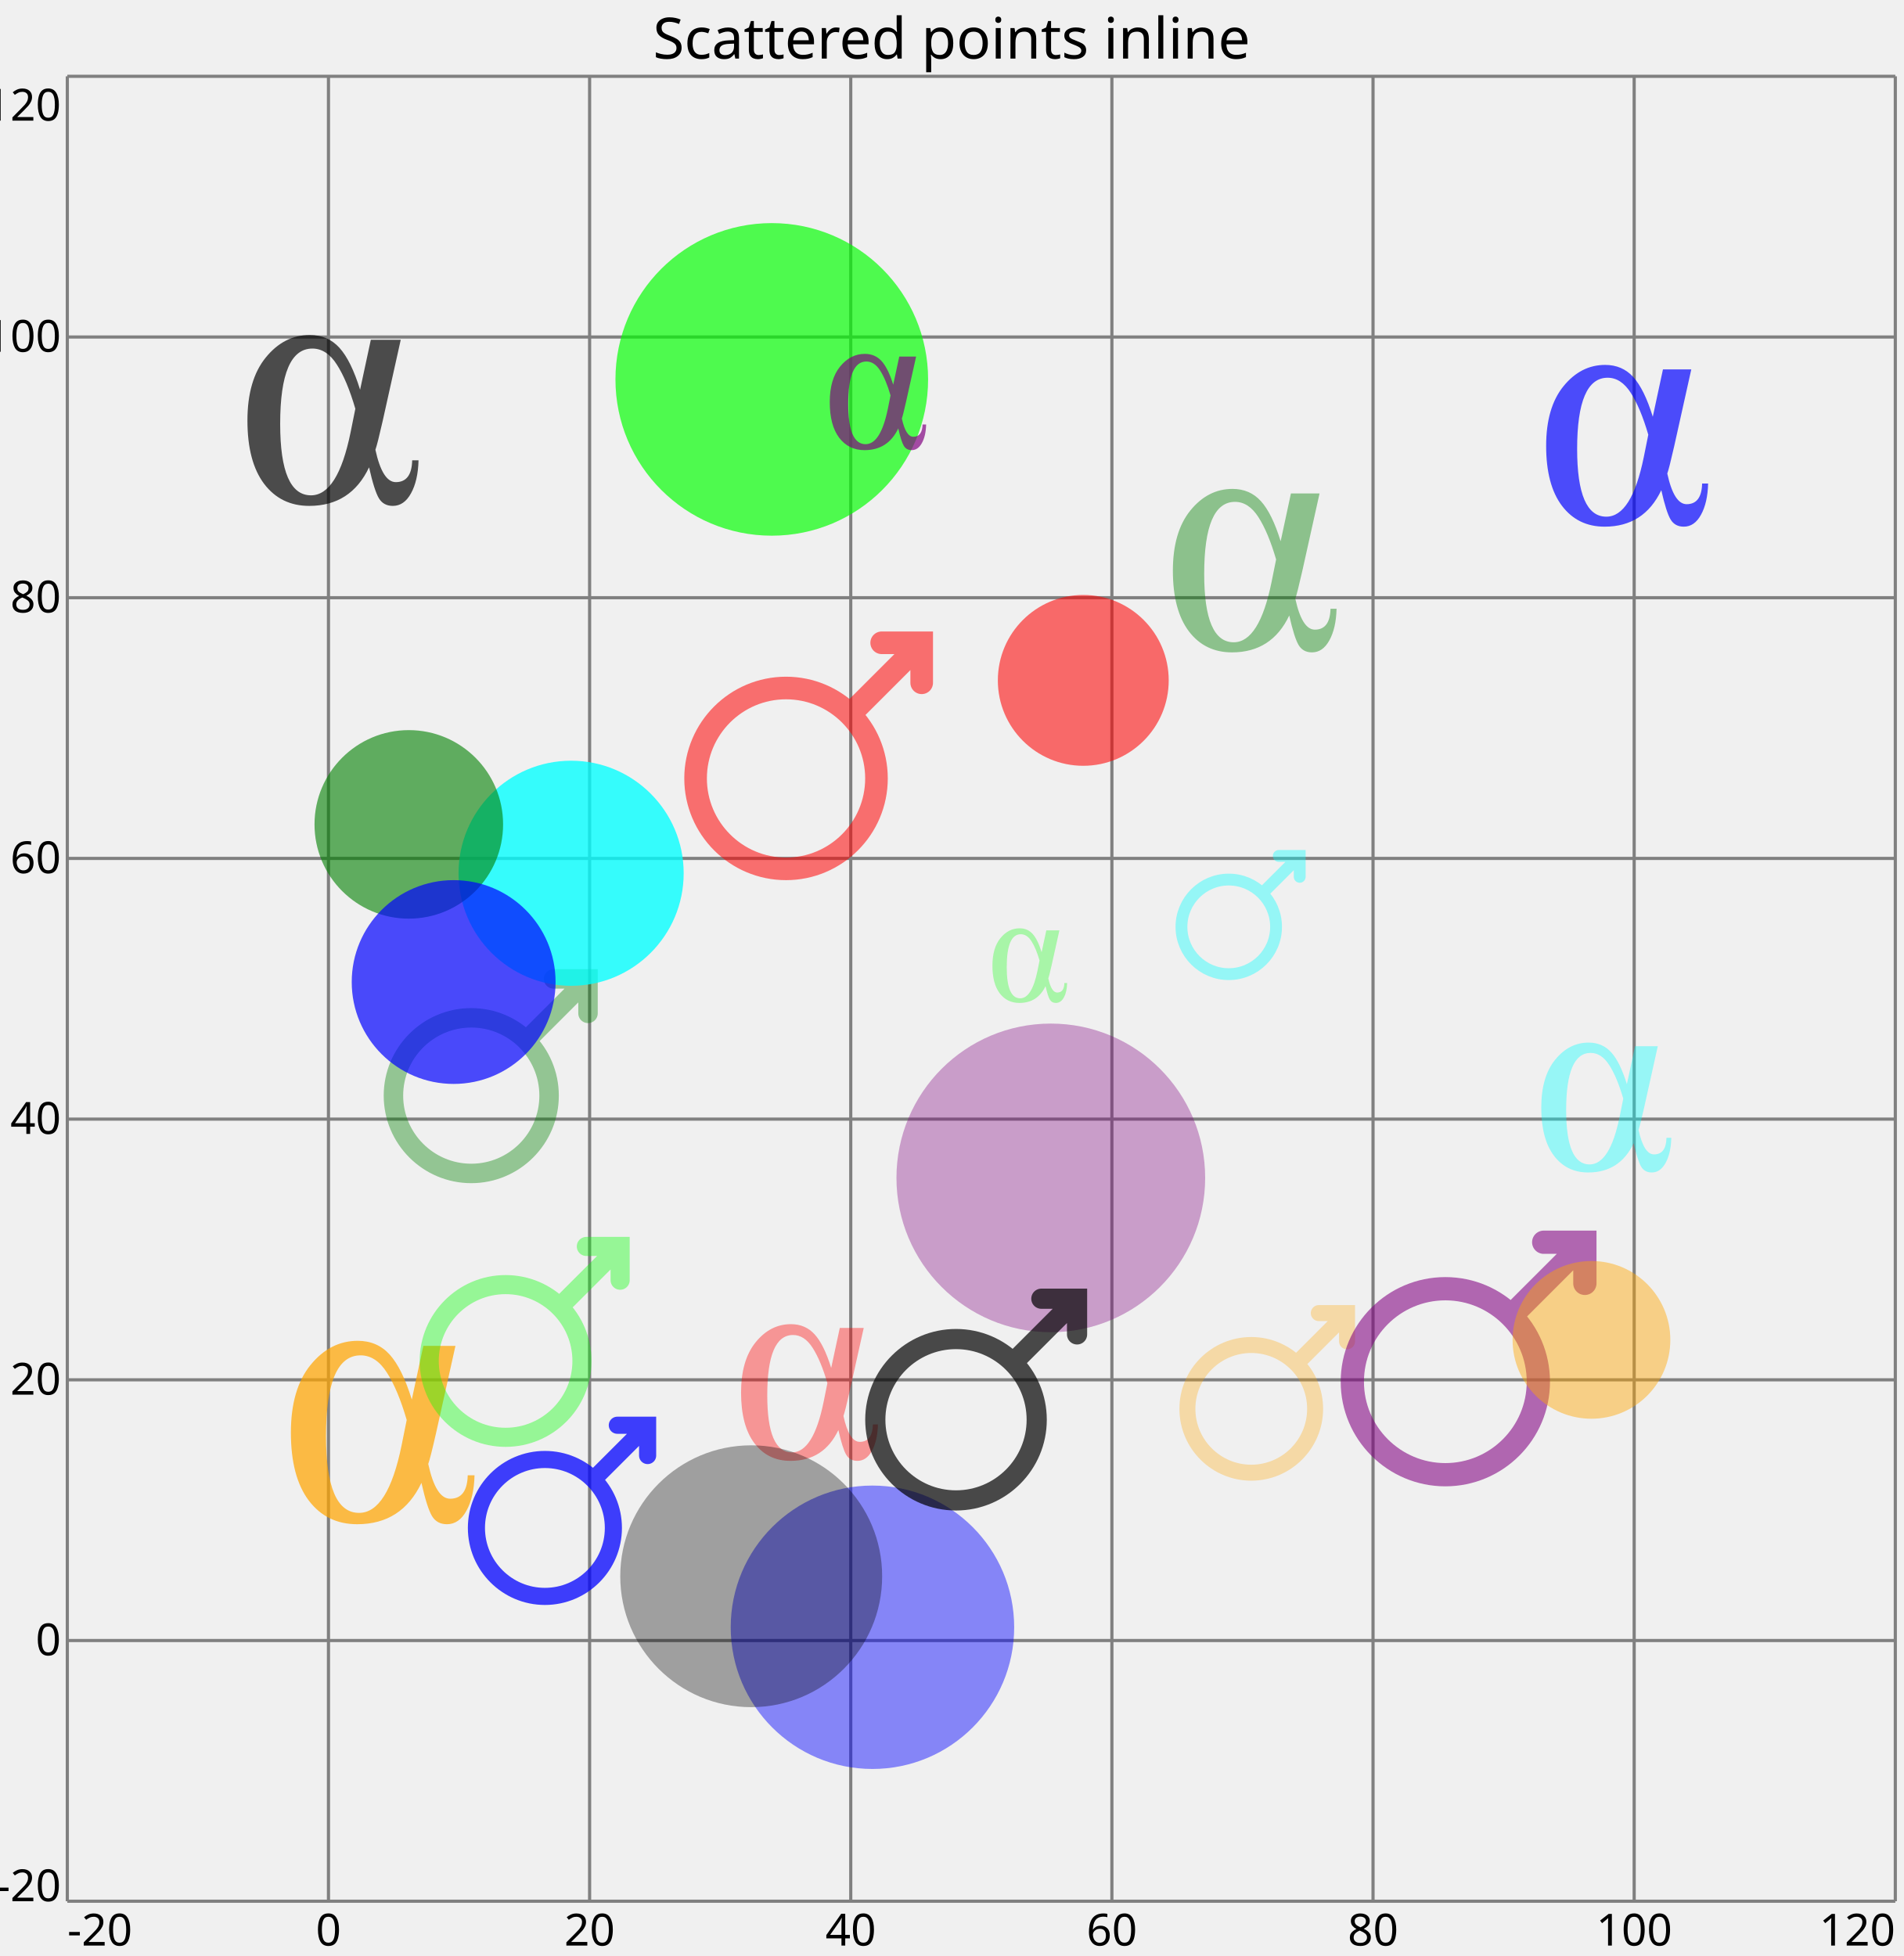
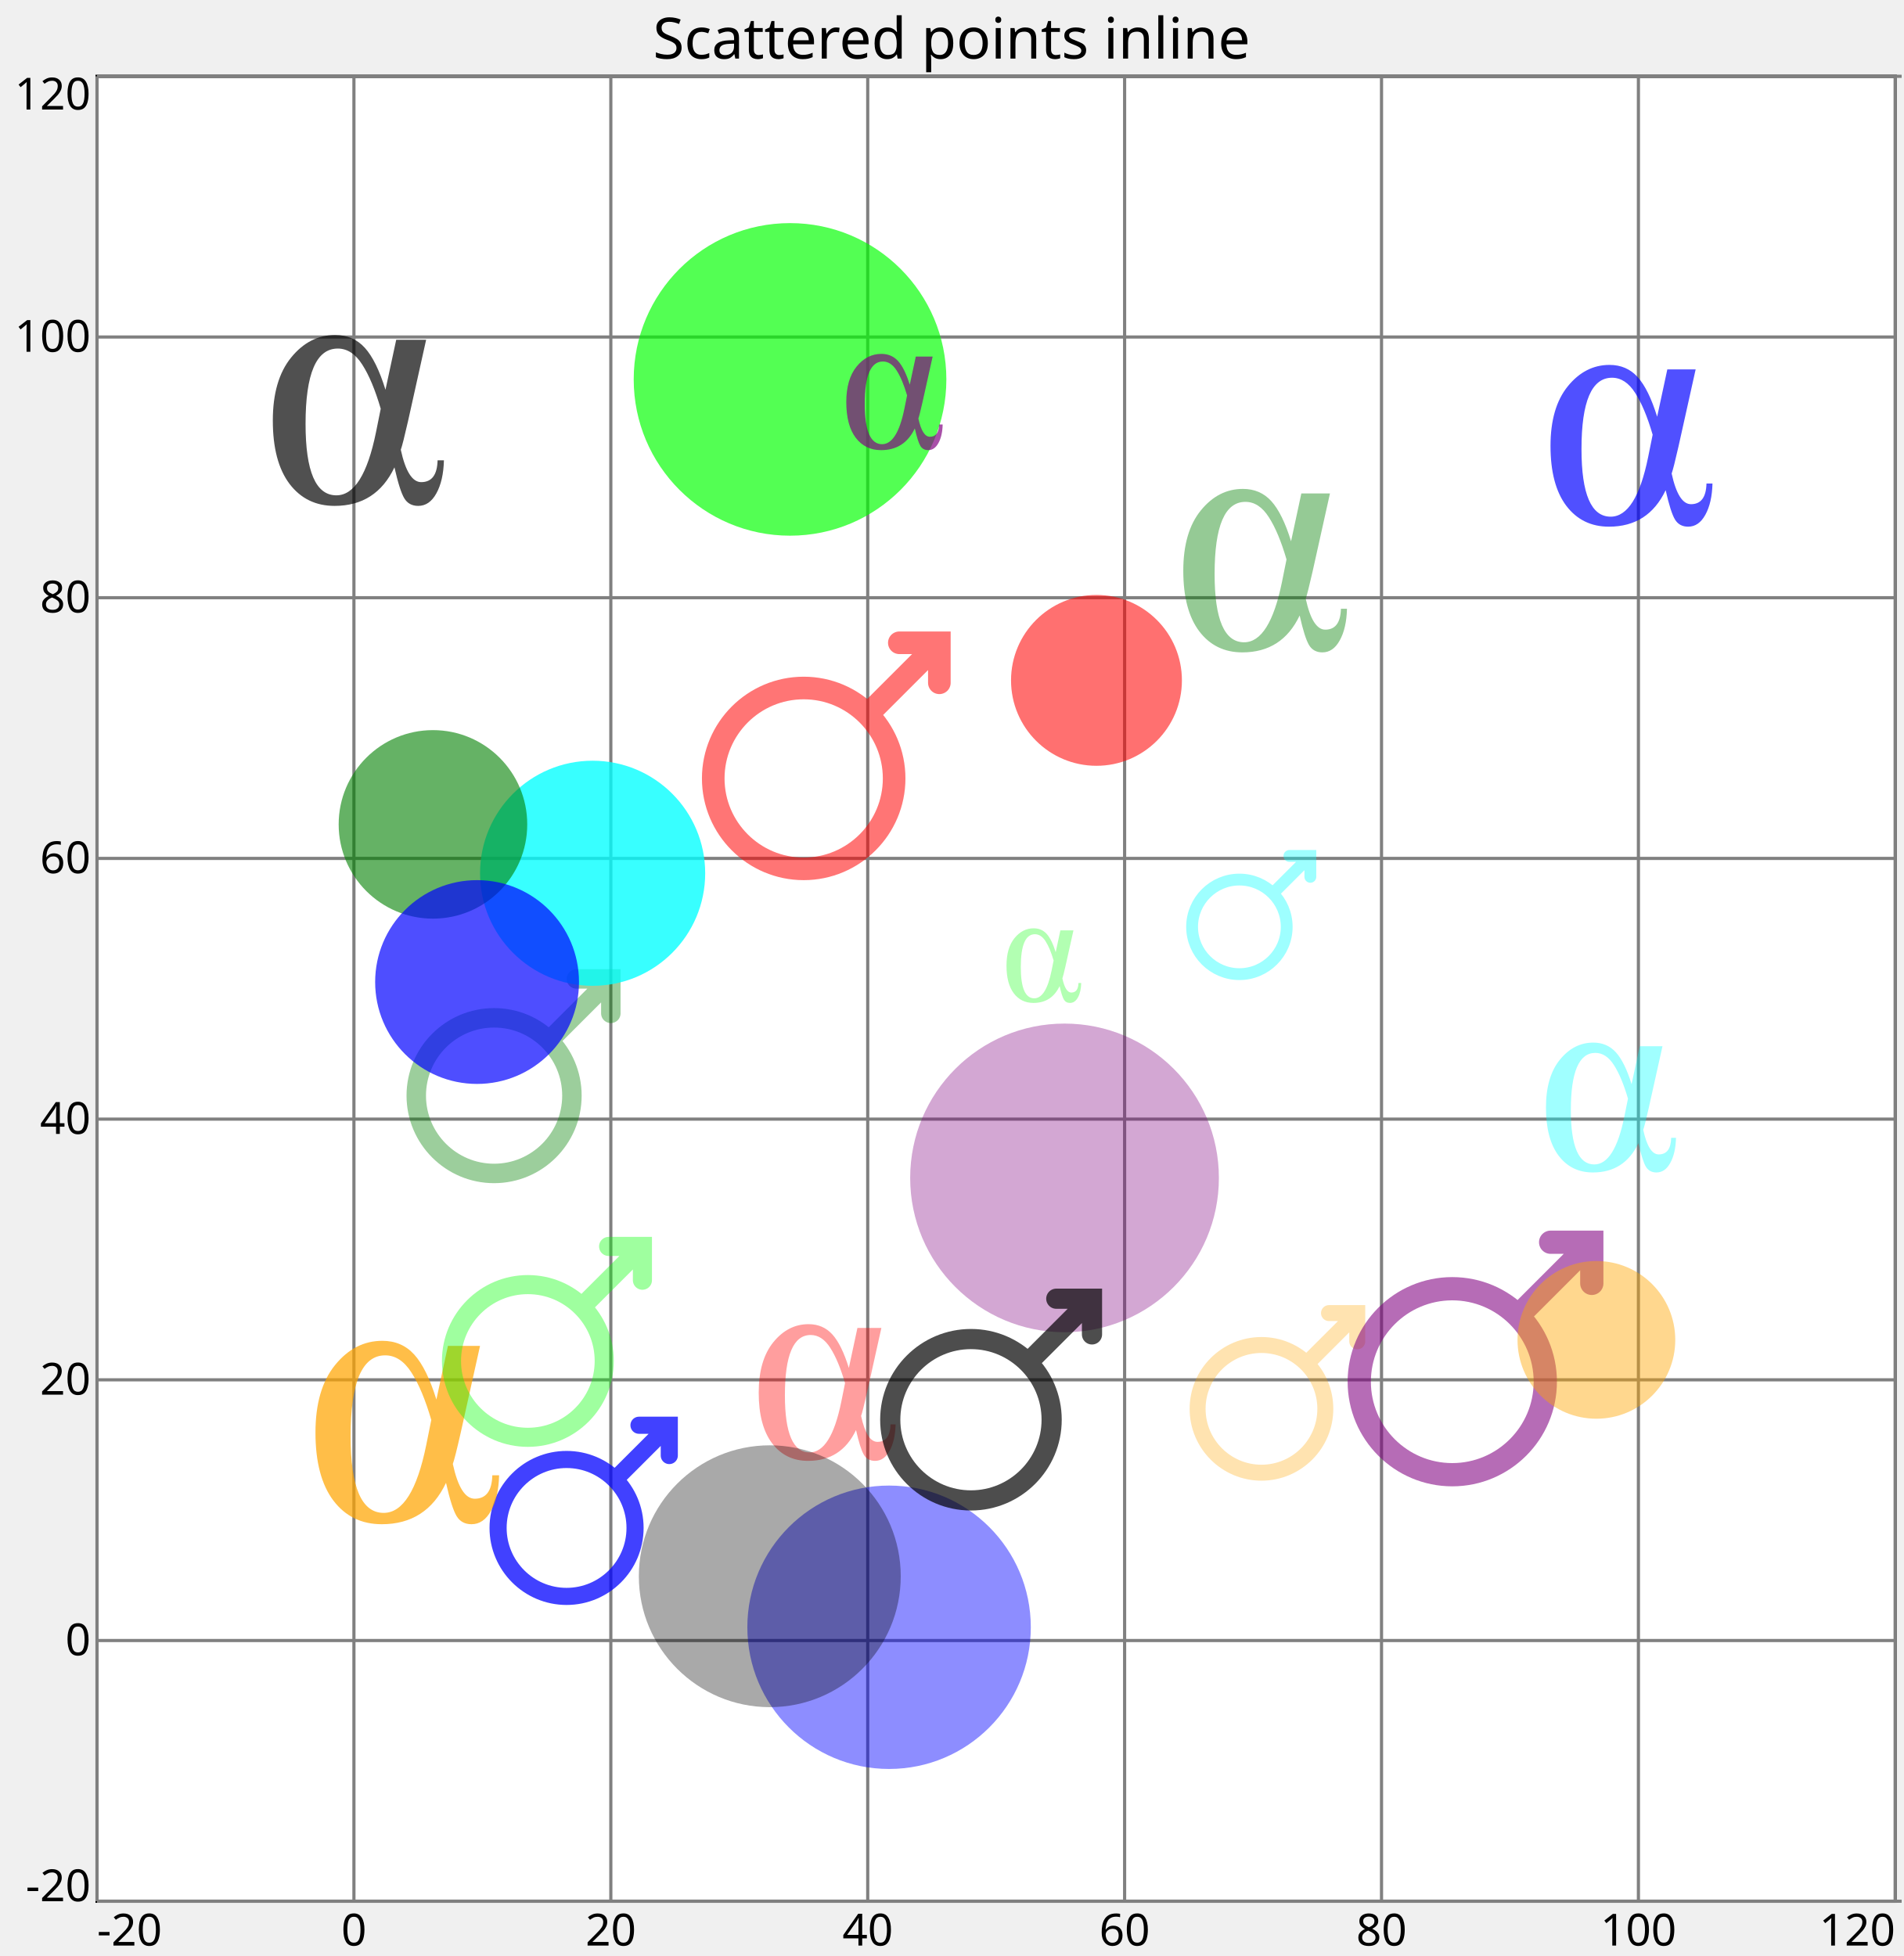
<svg xmlns="http://www.w3.org/2000/svg" width="601" height="617.8" viewBox="0 0 601 617.8" transform="translate(0.5, 0.5)">
  <g stroke="black" fill="white" font-family="sans-serif" font-size="14">
    <text x="300" y="18" stroke="none" fill="black" font-size="18" text-anchor="middle">Scattered points inline</text>
+     <rect x="30.14" y="23.6" width="567.86" height="576.4" stroke="black" stroke-width="1" />
    <g>
-       <path d="M 20.76 600 V 23.6 M 103.223 600 V 23.6 M 185.686 600 V 23.6 M 268.149 600 V 23.6 M 350.611 600 V 23.6 M 433.074 600 V 23.6 M 515.537 600 V 23.6 M 598 600 V 23.6" stroke="gray" />
-       <g text-anchor="middle" stroke="none" fill="black">
-         <text x="20.76" y="614" text-anchor="start">-20</text>
-         <text x="103.223" y="614">0</text>
-         <text x="185.686" y="614">20</text>
-         <text x="268.149" y="614">40</text>
-         <text x="350.611" y="614">60</text>
-         <text x="433.074" y="614">80</text>
-         <text x="515.537" y="614">100</text>
+       <path d="M 30.14 23.6 V 600 M 111.263 23.6 V 600 M 192.386 23.6 V 600 M 273.509 23.6 V 600 M 354.631 23.6 V 600 M 435.754 23.6 V 600 M 516.877 23.6 V 600 M 598 23.6 V 600 M 30.14 23.6 H 600 M 30.14 600 H 600" stroke="gray" />
+       <g text-anchor="middle" stroke="none" fill="black" font-size="14">
+         <text x="30.14" y="614" text-anchor="start">-20</text>
+         <text x="111.263" y="614">0</text>
+         <text x="192.386" y="614">20</text>
+         <text x="273.509" y="614">40</text>
+         <text x="354.631" y="614">60</text>
+         <text x="435.754" y="614">80</text>
+         <text x="516.877" y="614">100</text>
        <text x="598" y="614" text-anchor="end">120</text>
      </g>
    </g>
    <g>
-       <path d="M 20.76 600 H 598 M 20.76 517.657 H 598 M 20.76 435.314 H 598 M 20.76 352.971 H 598 M 20.76 270.629 H 598 M 20.76 188.286 H 598 M 20.76 105.943 H 598 M 20.76 23.6 H 598" stroke="gray" />
-       <g text-anchor="end" stroke="none" fill="black">
-         <text x="18.76" y="600">-20</text>
-         <text x="18.76" y="522.324">0</text>
-         <text x="18.76" y="440">20</text>
-         <text x="18.76" y="357.638">40</text>
-         <text x="18.76" y="275.295">60</text>
-         <text x="18.76" y="192.952">80</text>
-         <text x="18.76" y="110.61">100</text>
-         <text x="18.76" y="37.6">120</text>
+       <path d="M 30.14 600 H 598 M 30.14 517.657 H 598 M 30.14 435.314 H 598 M 30.14 352.971 H 598 M 30.14 270.629 H 598 M 30.14 188.286 H 598 M 30.14 105.943 H 598 M 30.14 23.6 H 598 M 30.14 600 V 600 M 598 600 V 600" stroke="gray" />
+       <g text-anchor="end" stroke="none" fill="black" font-size="14">
+         <text x="28.14" y="600">-20</text>
+         <text x="28.14" y="522.324">0</text>
+         <text x="28.14" y="440">20</text>
+         <text x="28.14" y="357.638">40</text>
+         <text x="28.14" y="275.295">60</text>
+         <text x="28.14" y="192.952">80</text>
+         <text x="28.14" y="110.61">100</text>
+         <text x="28.14" y="34.1">120</text>
      </g>
    </g>
-     <g>
-       <circle cx="275" cy="513.47" r="44.756" fill="blue" stroke="none" opacity="0.449" />
-       <path transform="translate(255.124, 437.924) scale(0.24) translate(-200,-200)" d="m239.84 120.88h31.498l-19.084 85.787q-5.56 24.458-7.597 30.016 7.412 34.093 21.493 34.093 16.676 0 17.232-22.975h6.67q-0.528 21.493-7.967 34.834-7.226 13.155-19.084 13.155-9.82 0-14.637-7.967-4.815-7.967-10.376-32.61-19.27 40.578-62.997 40.578-29.831 0-47.433-23.161-17.602-23.346-17.602-66.702 0-42.616 19.27-66.332 19.269-23.716 46.321-23.716 19.084 0 31.313 13.526 12.229 13.526 21.679 44.098zm-16.305 72.632q-8.708-29.831-19.455-46.507-10.746-16.861-25.755-16.861-33.907 0-33.907 79.302 0 75.226 32.425 75.226 28.163 0 41.689-66.332z" fill="red" stroke="none" opacity="0.381" />
-       <path transform="translate(154.46, 339.411) scale(6.144) translate(-6,-6)" d="M9 7c0-2.207-1.793-4-4-4S1 4.793 1 7s1.793 4 4 4 4-1.793 4-4ZM7.828 4.172 11 1M9.23 1H11v1.77" fill="none" stroke="green" stroke-width="1" stroke-linecap="round" opacity="0.387" />
-       <circle cx="331.324" cy="371.539" r="48.742" fill="purple" stroke="none" opacity="0.346" />
-       <path transform="translate(506.73, 347.982) scale(0.228) translate(-200,-200)" d="m239.84 120.88h31.498l-19.084 85.787q-5.56 24.458-7.597 30.016 7.412 34.093 21.493 34.093 16.676 0 17.232-22.975h6.67q-0.528 21.493-7.967 34.834-7.226 13.155-19.084 13.155-9.82 0-14.637-7.967-4.815-7.967-10.376-32.61-19.27 40.578-62.997 40.578-29.831 0-47.433-23.161-17.602-23.346-17.602-66.702 0-42.616 19.27-66.332 19.269-23.716 46.321-23.716 19.084 0 31.313 13.526 12.229 13.526 21.679 44.098zm-16.305 72.632q-8.708-29.831-19.455-46.507-10.746-16.861-25.755-16.861-33.907 0-33.907 79.302 0 75.226 32.425 75.226 28.163 0 41.689-66.332z" fill="cyan" stroke="none" opacity="0.374" />
-       <path transform="translate(399.663, 439.443) scale(5.041) translate(-6,-6)" d="M9 7c0-2.207-1.793-4-4-4S1 4.793 1 7s1.793 4 4 4 4-1.793 4-4ZM7.828 4.172 11 1M9.23 1H11v1.77" fill="none" stroke="orange" stroke-width="1" stroke-linecap="round" opacity="0.312" />
-       <circle cx="243.211" cy="119.331" r="49.364" fill="lime" stroke="none" opacity="0.672" />
-       <path transform="translate(104.647, 130.548) scale(0.3) translate(-200,-200)" d="m239.84 120.88h31.498l-19.084 85.787q-5.56 24.458-7.597 30.016 7.412 34.093 21.493 34.093 16.676 0 17.232-22.975h6.67q-0.528 21.493-7.967 34.834-7.226 13.155-19.084 13.155-9.82 0-14.637-7.967-4.815-7.967-10.376-32.61-19.27 40.578-62.997 40.578-29.831 0-47.433-23.161-17.602-23.346-17.602-66.702 0-42.616 19.27-66.332 19.269-23.716 46.321-23.716 19.084 0 31.313 13.526 12.229 13.526 21.679 44.098zm-16.305 72.632q-8.708-29.831-19.455-46.507-10.746-16.861-25.755-16.861-33.907 0-33.907 79.302 0 75.226 32.425 75.226 28.163 0 41.689-66.332z" fill="black" stroke="none" opacity="0.685" />
-       <path transform="translate(176.975, 476.692) scale(5.406) translate(-6,-6)" d="M9 7c0-2.207-1.793-4-4-4S1 4.793 1 7s1.793 4 4 4 4-1.793 4-4ZM7.828 4.172 11 1M9.23 1H11v1.77" fill="none" stroke="blue" stroke-width="1" stroke-linecap="round" opacity="0.743" />
-       <circle cx="341.576" cy="214.396" r="26.979" fill="red" stroke="none" opacity="0.562" />
-       <path transform="translate(395.713, 178.061) scale(0.287) translate(-200,-200)" d="m239.84 120.88h31.498l-19.084 85.787q-5.56 24.458-7.597 30.016 7.412 34.093 21.493 34.093 16.676 0 17.232-22.975h6.67q-0.528 21.493-7.967 34.834-7.226 13.155-19.084 13.155-9.82 0-14.637-7.967-4.815-7.967-10.376-32.61-19.27 40.578-62.997 40.578-29.831 0-47.433-23.161-17.602-23.346-17.602-66.702 0-42.616 19.27-66.332 19.269-23.716 46.321-23.716 19.084 0 31.313 13.526 12.229 13.526 21.679 44.098zm-16.305 72.632q-8.708-29.831-19.455-46.507-10.746-16.861-25.755-16.861-33.907 0-33.907 79.302 0 75.226 32.425 75.226 28.163 0 41.689-66.332z" fill="green" stroke="none" opacity="0.416" />
-       <path transform="translate(463.252, 428.57) scale(7.343) translate(-6,-6)" d="M9 7c0-2.207-1.793-4-4-4S1 4.793 1 7s1.793 4 4 4 4-1.793 4-4ZM7.828 4.172 11 1M9.23 1H11v1.77" fill="none" stroke="purple" stroke-width="1" stroke-linecap="round" opacity="0.578" />
-       <circle cx="179.843" cy="275.319" r="35.547" fill="cyan" stroke="none" opacity="0.779" />
-       <path transform="translate(120.35, 450.079) scale(0.322) translate(-200,-200)" d="m239.84 120.88h31.498l-19.084 85.787q-5.56 24.458-7.597 30.016 7.412 34.093 21.493 34.093 16.676 0 17.232-22.975h6.67q-0.528 21.493-7.967 34.834-7.226 13.155-19.084 13.155-9.82 0-14.637-7.967-4.815-7.967-10.376-32.61-19.27 40.578-62.997 40.578-29.831 0-47.433-23.161-17.602-23.346-17.602-66.702 0-42.616 19.27-66.332 19.269-23.716 46.321-23.716 19.084 0 31.313 13.526 12.229 13.526 21.679 44.098zm-16.305 72.632q-8.708-29.831-19.455-46.507-10.746-16.861-25.755-16.861-33.907 0-33.907 79.302 0 75.226 32.425 75.226 28.163 0 41.689-66.332z" fill="orange" stroke="none" opacity="0.716" />
-       <path transform="translate(165.182, 423.328) scale(6.029) translate(-6,-6)" d="M9 7c0-2.207-1.793-4-4-4S1 4.793 1 7s1.793 4 4 4 4-1.793 4-4ZM7.828 4.172 11 1M9.23 1H11v1.77" fill="none" stroke="lime" stroke-width="1" stroke-linecap="round" opacity="0.378" />
-       <circle cx="236.714" cy="497.352" r="41.35" fill="black" stroke="none" opacity="0.339" />
-       <path transform="translate(513.312, 138.645) scale(0.284) translate(-200,-200)" d="m239.84 120.88h31.498l-19.084 85.787q-5.56 24.458-7.597 30.016 7.412 34.093 21.493 34.093 16.676 0 17.232-22.975h6.67q-0.528 21.493-7.967 34.834-7.226 13.155-19.084 13.155-9.82 0-14.637-7.967-4.815-7.967-10.376-32.61-19.27 40.578-62.997 40.578-29.831 0-47.433-23.161-17.602-23.346-17.602-66.702 0-42.616 19.27-66.332 19.269-23.716 46.321-23.716 19.084 0 31.313 13.526 12.229 13.526 21.679 44.098zm-16.305 72.632q-8.708-29.831-19.455-46.507-10.746-16.861-25.755-16.861-33.907 0-33.907 79.302 0 75.226 32.425 75.226 28.163 0 41.689-66.332z" fill="blue" stroke="none" opacity="0.686" />
-       <path transform="translate(254.852, 238.224) scale(7.14) translate(-6,-6)" d="M9 7c0-2.207-1.793-4-4-4S1 4.793 1 7s1.793 4 4 4 4-1.793 4-4ZM7.828 4.172 11 1M9.23 1H11v1.77" fill="none" stroke="red" stroke-width="1" stroke-linecap="round" opacity="0.54" />
-       <circle cx="128.591" cy="259.881" r="29.773" fill="green" stroke="none" opacity="0.605" />
-       <path transform="translate(276.736, 125.487) scale(0.169) translate(-200,-200)" d="m239.84 120.88h31.498l-19.084 85.787q-5.56 24.458-7.597 30.016 7.412 34.093 21.493 34.093 16.676 0 17.232-22.975h6.67q-0.528 21.493-7.967 34.834-7.226 13.155-19.084 13.155-9.82 0-14.637-7.967-4.815-7.967-10.376-32.61-19.27 40.578-62.997 40.578-29.831 0-47.433-23.161-17.602-23.346-17.602-66.702 0-42.616 19.27-66.332 19.269-23.716 46.321-23.716 19.084 0 31.313 13.526 12.229 13.526 21.679 44.098zm-16.305 72.632q-8.708-29.831-19.455-46.507-10.746-16.861-25.755-16.861-33.907 0-33.907 79.302 0 75.226 32.425 75.226 28.163 0 41.689-66.332z" fill="purple" stroke="none" opacity="0.684" />
-       <path transform="translate(391.25, 288.512) scale(3.734) translate(-6,-6)" d="M9 7c0-2.207-1.793-4-4-4S1 4.793 1 7s1.793 4 4 4 4-1.793 4-4ZM7.828 4.172 11 1M9.23 1H11v1.77" fill="none" stroke="cyan" stroke-width="1" stroke-linecap="round" opacity="0.382" />
-       <circle cx="502.047" cy="422.698" r="24.906" fill="orange" stroke="none" opacity="0.444" />
-       <path transform="translate(324.685, 303.725) scale(0.131) translate(-200,-200)" d="m239.84 120.88h31.498l-19.084 85.787q-5.56 24.458-7.597 30.016 7.412 34.093 21.493 34.093 16.676 0 17.232-22.975h6.67q-0.528 21.493-7.967 34.834-7.226 13.155-19.084 13.155-9.82 0-14.637-7.967-4.815-7.967-10.376-32.61-19.27 40.578-62.997 40.578-29.831 0-47.433-23.161-17.602-23.346-17.602-66.702 0-42.616 19.27-66.332 19.269-23.716 46.321-23.716 19.084 0 31.313 13.526 12.229 13.526 21.679 44.098zm-16.305 72.632q-8.708-29.831-19.455-46.507-10.746-16.861-25.755-16.861-33.907 0-33.907 79.302 0 75.226 32.425 75.226 28.163 0 41.689-66.332z" fill="lime" stroke="none" opacity="0.302" />
-       <path transform="translate(307.758, 441.55) scale(6.371) translate(-6,-6)" d="M9 7c0-2.207-1.793-4-4-4S1 4.793 1 7s1.793 4 4 4 4-1.793 4-4ZM7.828 4.172 11 1M9.23 1H11v1.77" fill="none" stroke="black" stroke-width="1" stroke-linecap="round" opacity="0.699" />
-       <circle cx="142.753" cy="309.673" r="32.184" fill="blue" stroke="none" opacity="0.695" />
+     <defs>
+       <clipPath id="id1">
+         <rect x="30.14" y="23.6" width="567.86" height="576.4" />
+       </clipPath>
+     </defs>
+     <g clip-path="url(#id1)">
+       <circle cx="280.25" cy="513.47" r="44.756" fill="blue" stroke="none" opacity="0.449" />
+       <path transform="translate(260.696, 437.924) scale(0.24) translate(-200,-200)" d="m239.84 120.88h31.498l-19.084 85.787q-5.56 24.458-7.597 30.016 7.412 34.093 21.493 34.093 16.676 0 17.232-22.975h6.67q-0.528 21.493-7.967 34.834-7.226 13.155-19.084 13.155-9.82 0-14.637-7.967-4.815-7.967-10.376-32.61-19.27 40.578-62.997 40.578-29.831 0-47.433-23.161-17.602-23.346-17.602-66.702 0-42.616 19.27-66.332 19.269-23.716 46.321-23.716 19.084 0 31.313 13.526 12.229 13.526 21.679 44.098zm-16.305 72.632q-8.708-29.831-19.455-46.507-10.746-16.861-25.755-16.861-33.907 0-33.907 79.302 0 75.226 32.425 75.226 28.163 0 41.689-66.332z" fill="red" stroke="none" opacity="0.381" />
+       <path transform="translate(161.667, 339.411) scale(6.144) translate(-6,-6)" d="M9 7c0-2.207-1.793-4-4-4S1 4.793 1 7s1.793 4 4 4 4-1.793 4-4ZM7.828 4.172 11 1M9.23 1H11v1.77" fill="none" stroke="green" stroke-width="1" stroke-linecap="round" opacity="0.387" />
+       <circle cx="335.657" cy="371.539" r="48.742" fill="purple" stroke="none" opacity="0.346" />
+       <path transform="translate(508.213, 347.982) scale(0.228) translate(-200,-200)" d="m239.84 120.88h31.498l-19.084 85.787q-5.56 24.458-7.597 30.016 7.412 34.093 21.493 34.093 16.676 0 17.232-22.975h6.67q-0.528 21.493-7.967 34.834-7.226 13.155-19.084 13.155-9.82 0-14.637-7.967-4.815-7.967-10.376-32.61-19.27 40.578-62.997 40.578-29.831 0-47.433-23.161-17.602-23.346-17.602-66.702 0-42.616 19.27-66.332 19.269-23.716 46.321-23.716 19.084 0 31.313 13.526 12.229 13.526 21.679 44.098zm-16.305 72.632q-8.708-29.831-19.455-46.507-10.746-16.861-25.755-16.861-33.907 0-33.907 79.302 0 75.226 32.425 75.226 28.163 0 41.689-66.332z" fill="cyan" stroke="none" opacity="0.374" />
+       <path transform="translate(402.886, 439.443) scale(5.041) translate(-6,-6)" d="M9 7c0-2.207-1.793-4-4-4S1 4.793 1 7s1.793 4 4 4 4-1.793 4-4ZM7.828 4.172 11 1M9.23 1H11v1.77" fill="none" stroke="orange" stroke-width="1" stroke-linecap="round" opacity="0.312" />
+       <circle cx="248.976" cy="119.331" r="49.364" fill="lime" stroke="none" opacity="0.672" />
+       <path transform="translate(112.664, 130.548) scale(0.3) translate(-200,-200)" d="m239.84 120.88h31.498l-19.084 85.787q-5.56 24.458-7.597 30.016 7.412 34.093 21.493 34.093 16.676 0 17.232-22.975h6.67q-0.528 21.493-7.967 34.834-7.226 13.155-19.084 13.155-9.82 0-14.637-7.967-4.815-7.967-10.376-32.61-19.27 40.578-62.997 40.578-29.831 0-47.433-23.161-17.602-23.346-17.602-66.702 0-42.616 19.27-66.332 19.269-23.716 46.321-23.716 19.084 0 31.313 13.526 12.229 13.526 21.679 44.098zm-16.305 72.632q-8.708-29.831-19.455-46.507-10.746-16.861-25.755-16.861-33.907 0-33.907 79.302 0 75.226 32.425 75.226 28.163 0 41.689-66.332z" fill="black" stroke="none" opacity="0.685" />
+       <path transform="translate(183.817, 476.692) scale(5.406) translate(-6,-6)" d="M9 7c0-2.207-1.793-4-4-4S1 4.793 1 7s1.793 4 4 4 4-1.793 4-4ZM7.828 4.172 11 1M9.23 1H11v1.77" fill="none" stroke="blue" stroke-width="1" stroke-linecap="round" opacity="0.743" />
+       <circle cx="345.743" cy="214.396" r="26.979" fill="red" stroke="none" opacity="0.562" />
+       <path transform="translate(399, 178.061) scale(0.287) translate(-200,-200)" d="m239.84 120.88h31.498l-19.084 85.787q-5.56 24.458-7.597 30.016 7.412 34.093 21.493 34.093 16.676 0 17.232-22.975h6.67q-0.528 21.493-7.967 34.834-7.226 13.155-19.084 13.155-9.82 0-14.637-7.967-4.815-7.967-10.376-32.61-19.27 40.578-62.997 40.578-29.831 0-47.433-23.161-17.602-23.346-17.602-66.702 0-42.616 19.27-66.332 19.269-23.716 46.321-23.716 19.084 0 31.313 13.526 12.229 13.526 21.679 44.098zm-16.305 72.632q-8.708-29.831-19.455-46.507-10.746-16.861-25.755-16.861-33.907 0-33.907 79.302 0 75.226 32.425 75.226 28.163 0 41.689-66.332z" fill="green" stroke="none" opacity="0.416" />
+       <path transform="translate(465.441, 428.57) scale(7.343) translate(-6,-6)" d="M9 7c0-2.207-1.793-4-4-4S1 4.793 1 7s1.793 4 4 4 4-1.793 4-4ZM7.828 4.172 11 1M9.23 1H11v1.77" fill="none" stroke="purple" stroke-width="1" stroke-linecap="round" opacity="0.578" />
+       <circle cx="186.637" cy="275.319" r="35.547" fill="cyan" stroke="none" opacity="0.779" />
+       <path transform="translate(128.112, 450.079) scale(0.322) translate(-200,-200)" d="m239.84 120.88h31.498l-19.084 85.787q-5.56 24.458-7.597 30.016 7.412 34.093 21.493 34.093 16.676 0 17.232-22.975h6.67q-0.528 21.493-7.967 34.834-7.226 13.155-19.084 13.155-9.82 0-14.637-7.967-4.815-7.967-10.376-32.61-19.27 40.578-62.997 40.578-29.831 0-47.433-23.161-17.602-23.346-17.602-66.702 0-42.616 19.27-66.332 19.269-23.716 46.321-23.716 19.084 0 31.313 13.526 12.229 13.526 21.679 44.098zm-16.305 72.632q-8.708-29.831-19.455-46.507-10.746-16.861-25.755-16.861-33.907 0-33.907 79.302 0 75.226 32.425 75.226 28.163 0 41.689-66.332z" fill="orange" stroke="none" opacity="0.716" />
+       <path transform="translate(172.216, 423.328) scale(6.029) translate(-6,-6)" d="M9 7c0-2.207-1.793-4-4-4S1 4.793 1 7s1.793 4 4 4 4-1.793 4-4ZM7.828 4.172 11 1M9.23 1H11v1.77" fill="none" stroke="lime" stroke-width="1" stroke-linecap="round" opacity="0.378" />
+       <circle cx="242.585" cy="497.352" r="41.35" fill="black" stroke="none" opacity="0.339" />
+       <path transform="translate(514.689, 138.645) scale(0.284) translate(-200,-200)" d="m239.84 120.88h31.498l-19.084 85.787q-5.56 24.458-7.597 30.016 7.412 34.093 21.493 34.093 16.676 0 17.232-22.975h6.67q-0.528 21.493-7.967 34.834-7.226 13.155-19.084 13.155-9.82 0-14.637-7.967-4.815-7.967-10.376-32.61-19.27 40.578-62.997 40.578-29.831 0-47.433-23.161-17.602-23.346-17.602-66.702 0-42.616 19.27-66.332 19.269-23.716 46.321-23.716 19.084 0 31.313 13.526 12.229 13.526 21.679 44.098zm-16.305 72.632q-8.708-29.831-19.455-46.507-10.746-16.861-25.755-16.861-33.907 0-33.907 79.302 0 75.226 32.425 75.226 28.163 0 41.689-66.332z" fill="blue" stroke="none" opacity="0.686" />
+       <path transform="translate(260.428, 238.224) scale(7.14) translate(-6,-6)" d="M9 7c0-2.207-1.793-4-4-4S1 4.793 1 7s1.793 4 4 4 4-1.793 4-4ZM7.828 4.172 11 1M9.23 1H11v1.77" fill="none" stroke="red" stroke-width="1" stroke-linecap="round" opacity="0.54" />
+       <circle cx="136.218" cy="259.881" r="29.773" fill="green" stroke="none" opacity="0.605" />
+       <path transform="translate(281.957, 125.487) scale(0.169) translate(-200,-200)" d="m239.84 120.88h31.498l-19.084 85.787q-5.56 24.458-7.597 30.016 7.412 34.093 21.493 34.093 16.676 0 17.232-22.975h6.67q-0.528 21.493-7.967 34.834-7.226 13.155-19.084 13.155-9.82 0-14.637-7.967-4.815-7.967-10.376-32.61-19.27 40.578-62.997 40.578-29.831 0-47.433-23.161-17.602-23.346-17.602-66.702 0-42.616 19.27-66.332 19.269-23.716 46.321-23.716 19.084 0 31.313 13.526 12.229 13.526 21.679 44.098zm-16.305 72.632q-8.708-29.831-19.455-46.507-10.746-16.861-25.755-16.861-33.907 0-33.907 79.302 0 75.226 32.425 75.226 28.163 0 41.689-66.332z" fill="purple" stroke="none" opacity="0.684" />
+       <path transform="translate(394.61, 288.512) scale(3.734) translate(-6,-6)" d="M9 7c0-2.207-1.793-4-4-4S1 4.793 1 7s1.793 4 4 4 4-1.793 4-4ZM7.828 4.172 11 1M9.23 1H11v1.77" fill="none" stroke="cyan" stroke-width="1" stroke-linecap="round" opacity="0.382" />
+       <circle cx="503.606" cy="422.698" r="24.906" fill="orange" stroke="none" opacity="0.444" />
+       <path transform="translate(329.127, 303.725) scale(0.131) translate(-200,-200)" d="m239.84 120.88h31.498l-19.084 85.787q-5.56 24.458-7.597 30.016 7.412 34.093 21.493 34.093 16.676 0 17.232-22.975h6.67q-0.528 21.493-7.967 34.834-7.226 13.155-19.084 13.155-9.82 0-14.637-7.967-4.815-7.967-10.376-32.61-19.27 40.578-62.997 40.578-29.831 0-47.433-23.161-17.602-23.346-17.602-66.702 0-42.616 19.27-66.332 19.269-23.716 46.321-23.716 19.084 0 31.313 13.526 12.229 13.526 21.679 44.098zm-16.305 72.632q-8.708-29.831-19.455-46.507-10.746-16.861-25.755-16.861-33.907 0-33.907 79.302 0 75.226 32.425 75.226 28.163 0 41.689-66.332z" fill="lime" stroke="none" opacity="0.302" />
+       <path transform="translate(312.475, 441.55) scale(6.371) translate(-6,-6)" d="M9 7c0-2.207-1.793-4-4-4S1 4.793 1 7s1.793 4 4 4 4-1.793 4-4ZM7.828 4.172 11 1M9.23 1H11v1.77" fill="none" stroke="black" stroke-width="1" stroke-linecap="round" opacity="0.699" />
+       <circle cx="150.15" cy="309.673" r="32.184" fill="blue" stroke="none" opacity="0.695" />
    </g>
  </g>
</svg>
